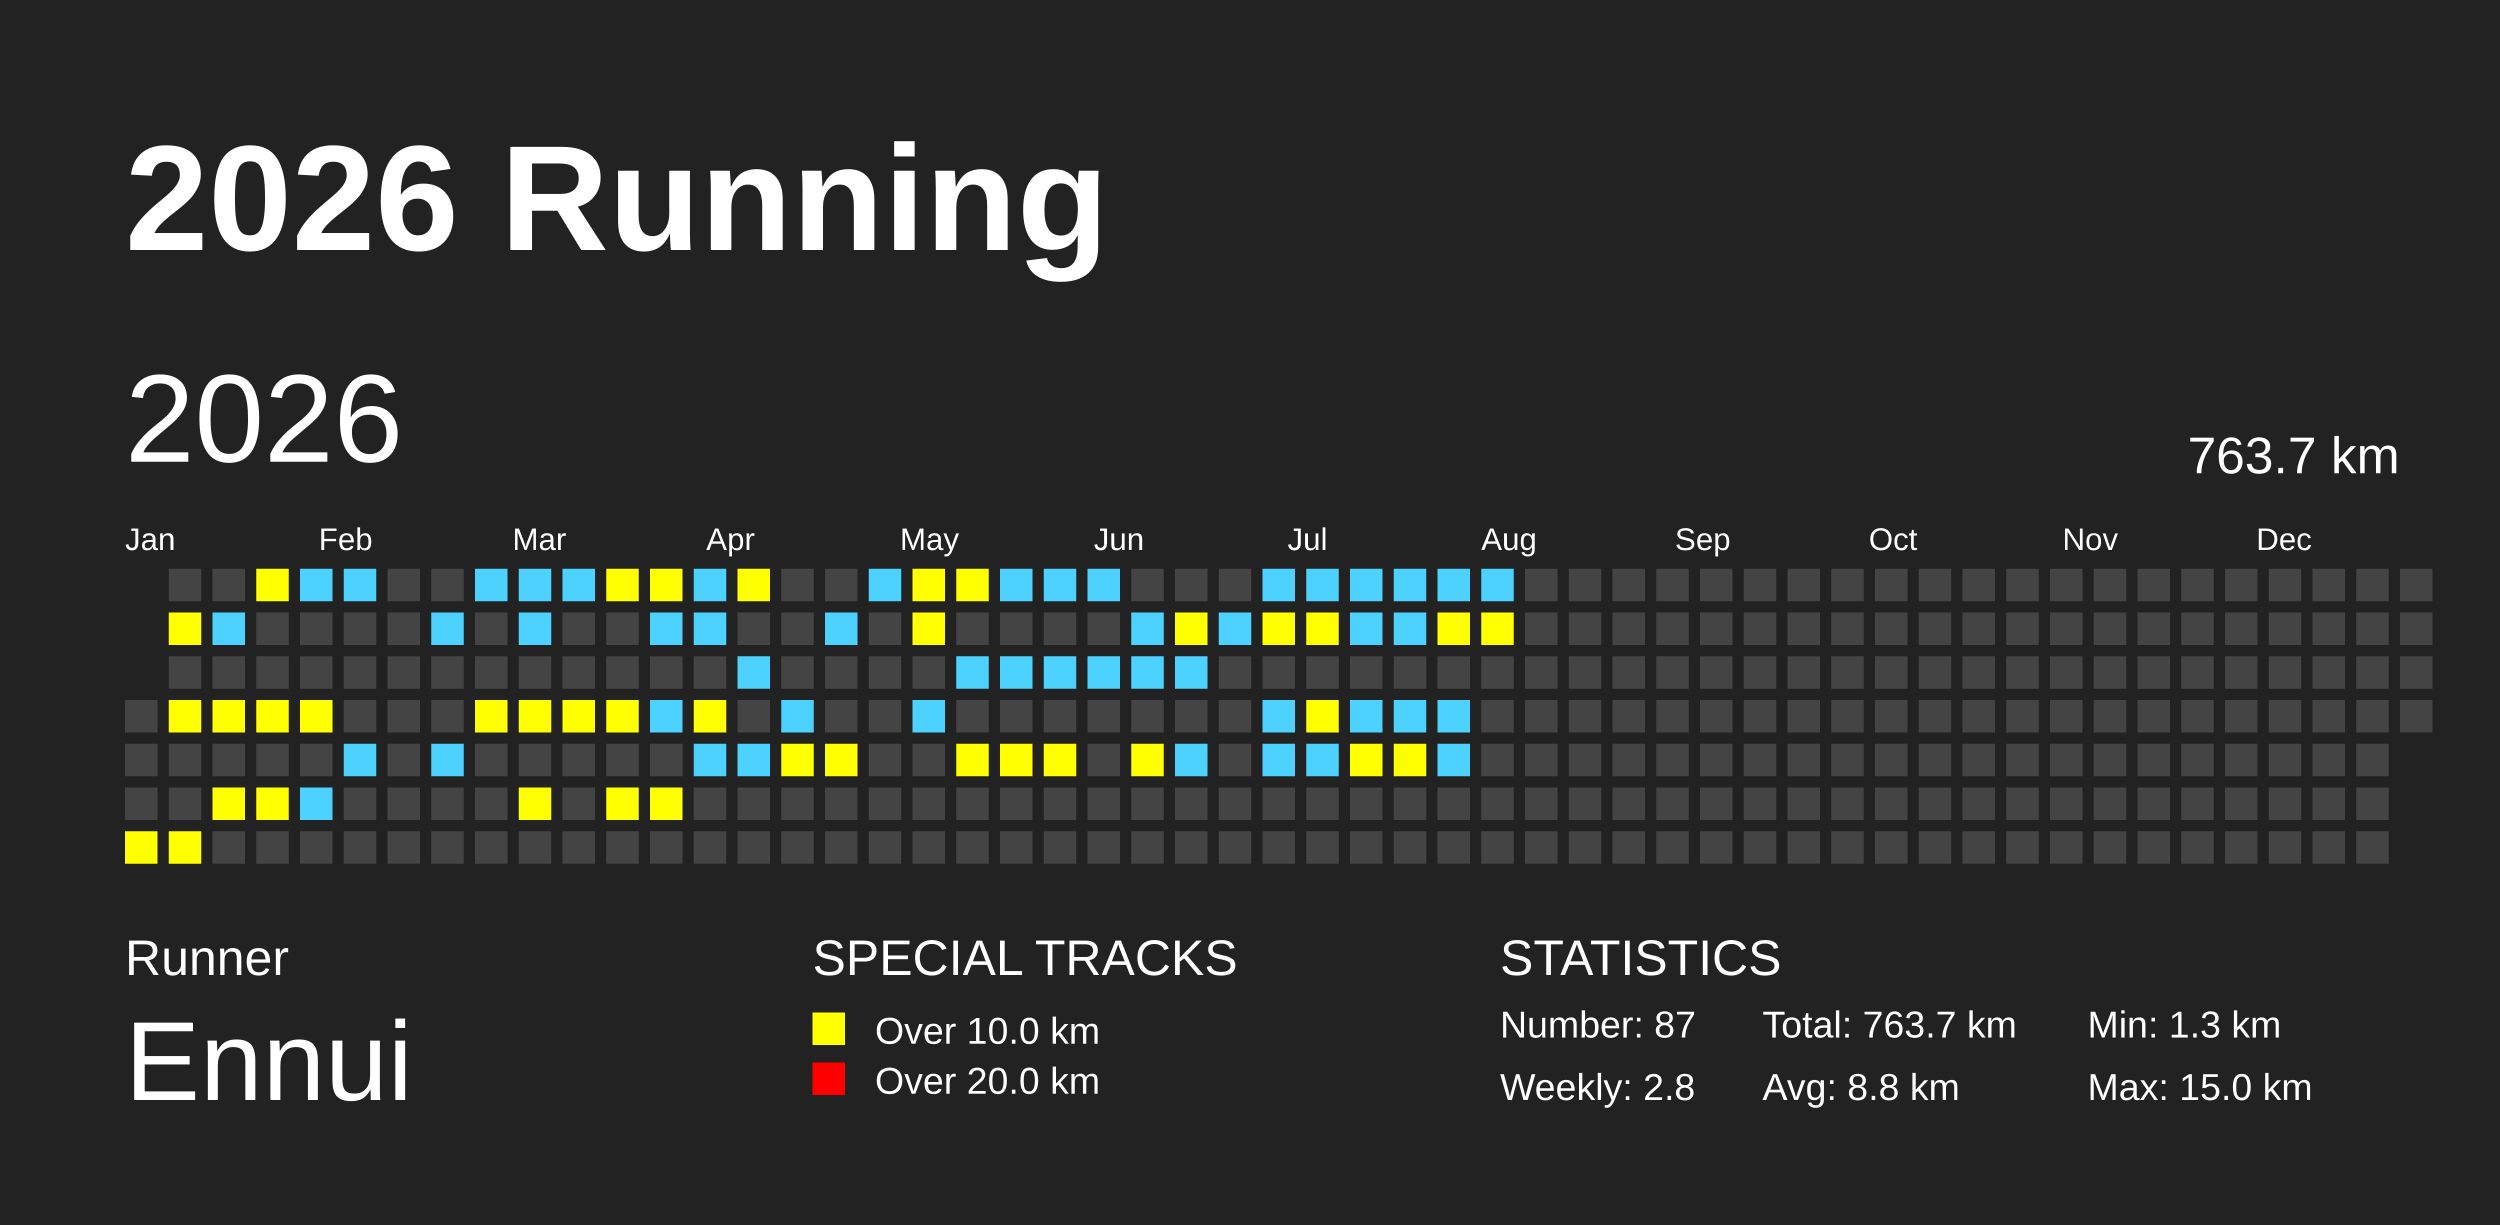
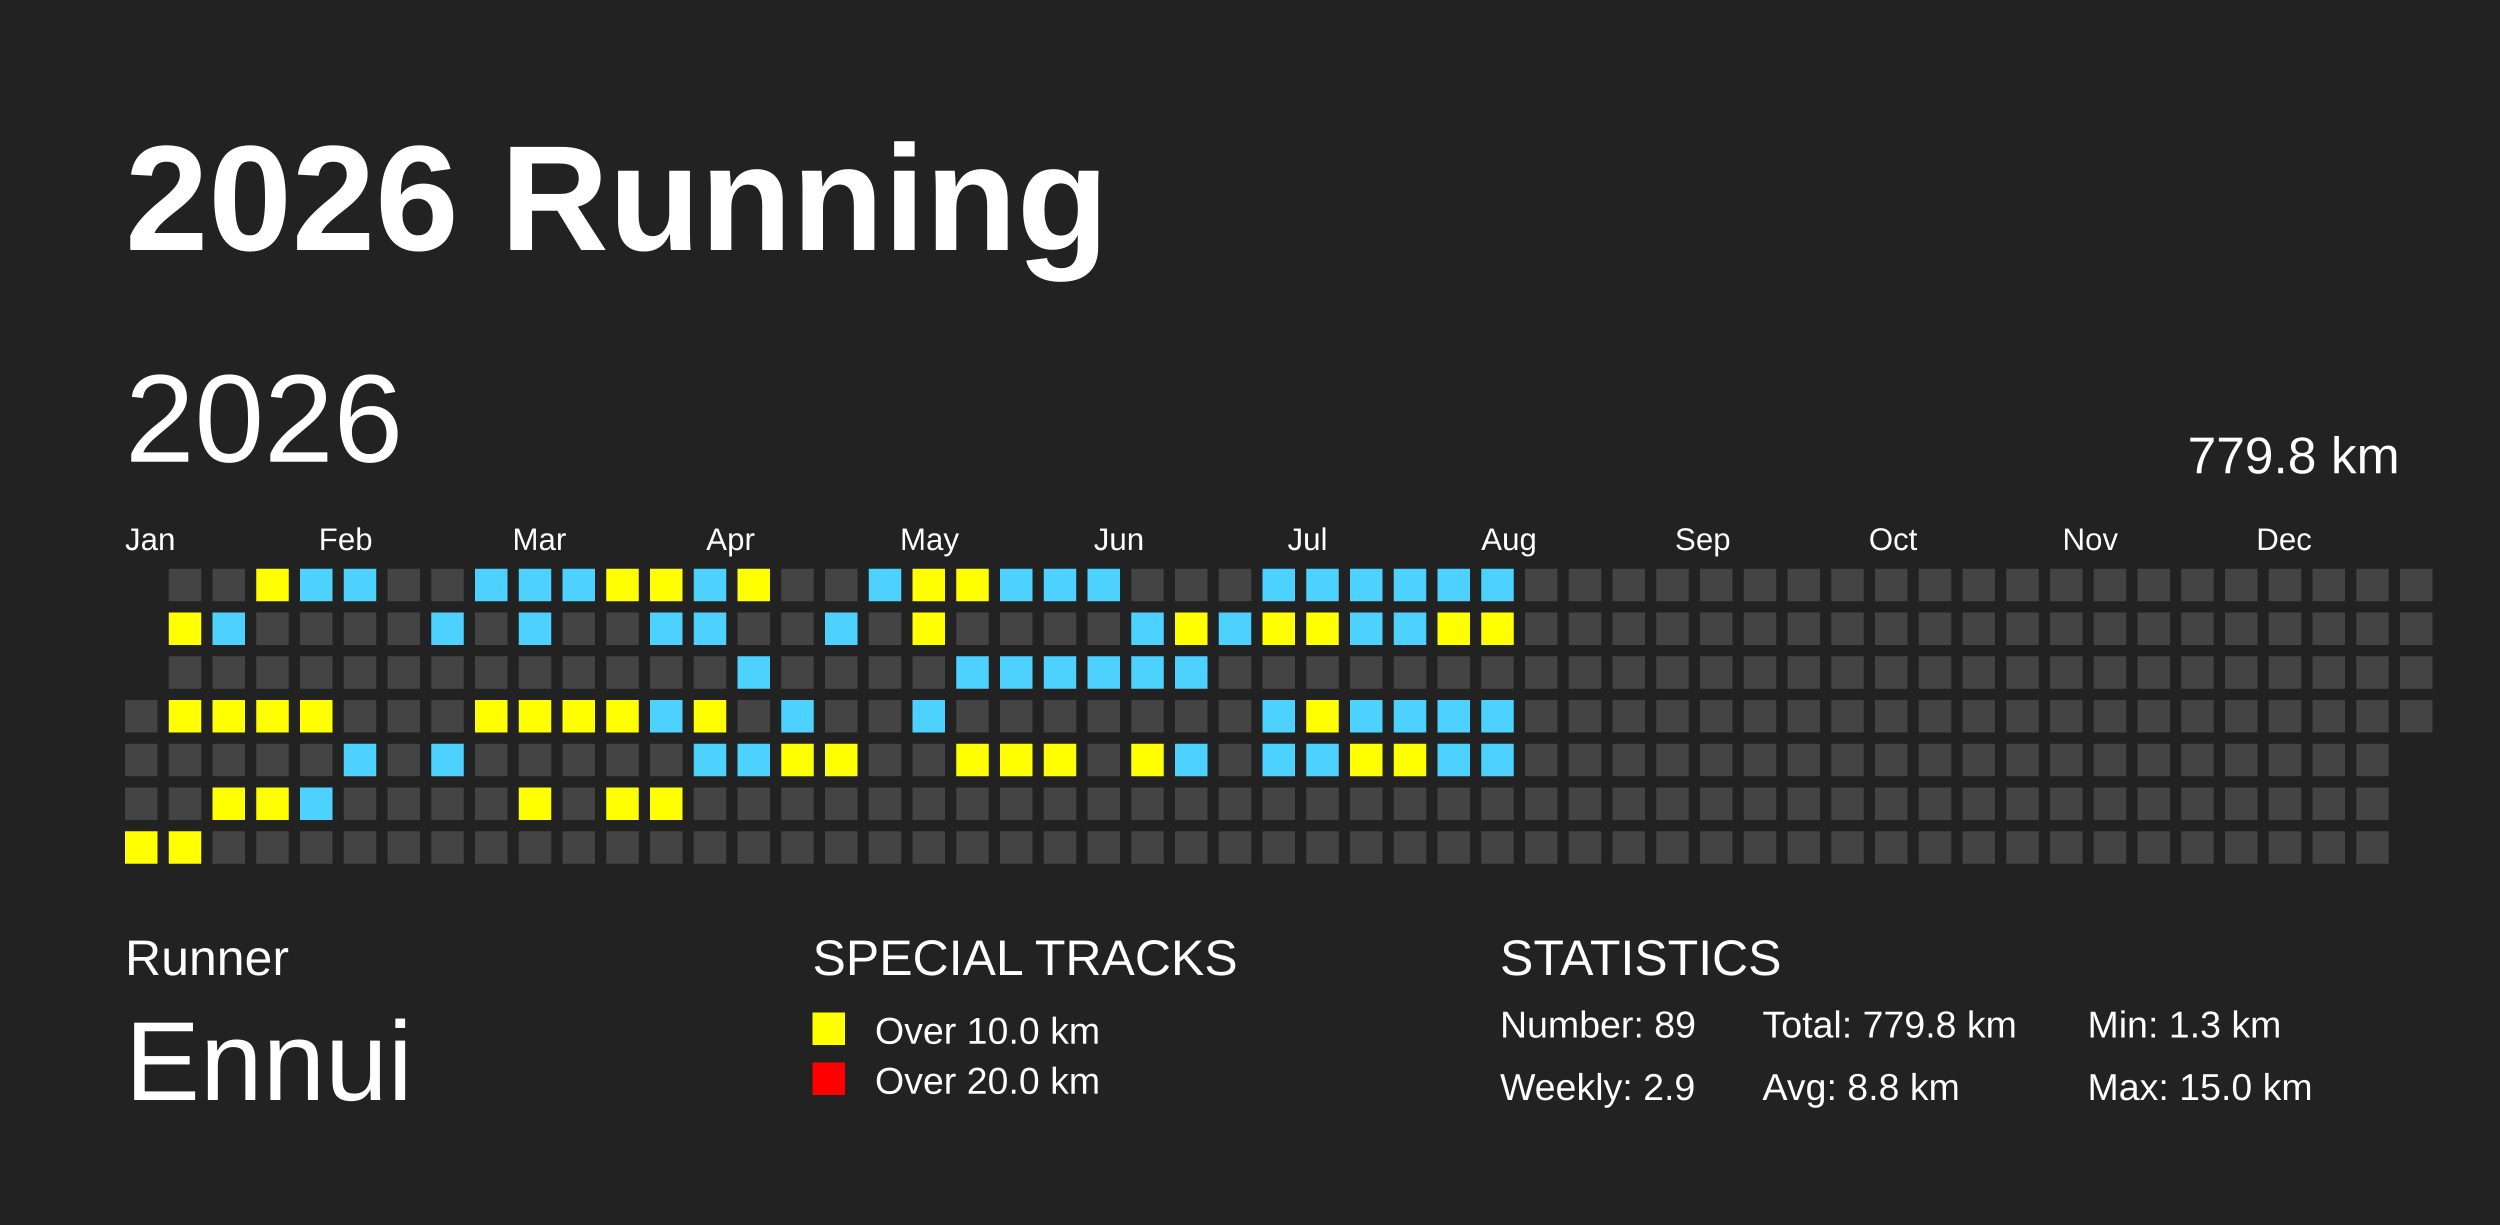
<svg xmlns="http://www.w3.org/2000/svg" baseProfile="full" height="98mm" version="1.1" viewBox="0,0,200,98" width="200mm">
  <defs />
  <rect fill="#222222" height="98" width="200" x="0" y="0" />
  <text fill="#FFFFFF" style="font-size:12px; font-family:Arial; font-weight:bold;" x="10" y="20">2026 Running</text>
  <text fill="#FFFFFF" style="font-size:4px; font-family:Arial" x="10" y="78">Runner</text>
  <text fill="#FFFFFF" style="font-size:9px; font-family:Arial" x="10" y="88">Ennui</text>
  <text fill="#FFFFFF" style="font-size:4px; font-family:Arial" x="65" y="78">SPECIAL TRACKS</text>
  <rect fill="yellow" height="2.6" width="2.6" x="65" y="81" />
  <text fill="#FFFFFF" style="font-size:3px; font-family:Arial" x="70" y="83.5">Over 10.0 km</text>
  <rect fill="red" height="2.6" width="2.6" x="65" y="85" />
  <text fill="#FFFFFF" style="font-size:3px; font-family:Arial" x="70" y="87.5">Over 20.0 km</text>
  <text fill="#FFFFFF" style="font-size:4px; font-family:Arial" x="120" y="78">STATISTICS</text>
-   <text fill="#FFFFFF" style="font-size:3px; font-family:Arial" x="120" y="83">Number: 87</text>
-   <text fill="#FFFFFF" style="font-size:3px; font-family:Arial" x="120" y="88">Weekly: 2.8</text>
-   <text fill="#FFFFFF" style="font-size:3px; font-family:Arial" x="141" y="83">Total: 763.7 km</text>
+   <text fill="#FFFFFF" style="font-size:3px; font-family:Arial" x="120" y="83">Number: 89</text>
+   <text fill="#FFFFFF" style="font-size:3px; font-family:Arial" x="120" y="88">Weekly: 2.9</text>
+   <text fill="#FFFFFF" style="font-size:3px; font-family:Arial" x="141" y="83">Total: 779.8 km</text>
  <text fill="#FFFFFF" style="font-size:3px; font-family:Arial" x="141" y="88">Avg: 8.8 km</text>
  <text fill="#FFFFFF" style="font-size:3px; font-family:Arial" x="167" y="83">Min: 1.3 km</text>
  <text fill="#FFFFFF" style="font-size:3px; font-family:Arial" x="167" y="88">Max: 15.0 km</text>
  <text dominant-baseline="hanging" fill="#FFFFFF" style="font-size:10.0px; font-family:Arial;" x="10" y="30">2026</text>
-   <text dominant-baseline="hanging" fill="#FFFFFF" style="font-size:4.125px; font-family:Arial;" x="175" y="35">763.7 km</text>
+   <text dominant-baseline="hanging" fill="#FFFFFF" style="font-size:4.125px; font-family:Arial;" x="175" y="35">779.8 km</text>
  <text fill="#FFFFFF" style="font-size:2.5px; font-family:Arial" x="10.0" y="44">Jan</text>
  <text fill="#FFFFFF" style="font-size:2.5px; font-family:Arial" x="25.5" y="44">Feb</text>
  <text fill="#FFFFFF" style="font-size:2.5px; font-family:Arial" x="41.0" y="44">Mar</text>
  <text fill="#FFFFFF" style="font-size:2.5px; font-family:Arial" x="56.5" y="44">Apr</text>
  <text fill="#FFFFFF" style="font-size:2.5px; font-family:Arial" x="72.0" y="44">May</text>
  <text fill="#FFFFFF" style="font-size:2.5px; font-family:Arial" x="87.5" y="44">Jun</text>
  <text fill="#FFFFFF" style="font-size:2.5px; font-family:Arial" x="103.0" y="44">Jul</text>
  <text fill="#FFFFFF" style="font-size:2.5px; font-family:Arial" x="118.5" y="44">Aug</text>
  <text fill="#FFFFFF" style="font-size:2.5px; font-family:Arial" x="134.0" y="44">Sep</text>
  <text fill="#FFFFFF" style="font-size:2.5px; font-family:Arial" x="149.5" y="44">Oct</text>
  <text fill="#FFFFFF" style="font-size:2.5px; font-family:Arial" x="165.0" y="44">Nov</text>
  <text fill="#FFFFFF" style="font-size:2.5px; font-family:Arial" x="180.5" y="44">Dec</text>
  <rect fill="#444444" height="2.6" width="2.6" x="10.0" y="56.0" />
  <rect fill="#444444" height="2.6" width="2.6" x="10.0" y="59.5" />
  <rect fill="#444444" height="2.6" width="2.6" x="10.0" y="63.0" />
  <rect fill="yellow" height="2.6" width="2.6" x="10.0" y="66.5" />
  <rect fill="#444444" height="2.6" width="2.6" x="13.5" y="45.5" />
  <rect fill="yellow" height="2.6" width="2.6" x="13.5" y="49.0" />
  <rect fill="#444444" height="2.6" width="2.6" x="13.5" y="52.5" />
  <rect fill="yellow" height="2.6" width="2.6" x="13.5" y="56.0" />
  <rect fill="#444444" height="2.6" width="2.6" x="13.5" y="59.5" />
  <rect fill="#444444" height="2.6" width="2.6" x="13.5" y="63.0" />
  <rect fill="yellow" height="2.6" width="2.6" x="13.5" y="66.5" />
  <rect fill="#444444" height="2.6" width="2.6" x="17.0" y="45.5" />
  <rect fill="#4DD2FF" height="2.6" width="2.6" x="17.0" y="49.0" />
  <rect fill="#444444" height="2.6" width="2.6" x="17.0" y="52.5" />
  <rect fill="yellow" height="2.6" width="2.6" x="17.0" y="56.0" />
  <rect fill="#444444" height="2.6" width="2.6" x="17.0" y="59.5" />
  <rect fill="yellow" height="2.6" width="2.6" x="17.0" y="63.0" />
  <rect fill="#444444" height="2.6" width="2.6" x="17.0" y="66.5" />
  <rect fill="yellow" height="2.6" width="2.6" x="20.5" y="45.5" />
  <rect fill="#444444" height="2.6" width="2.6" x="20.5" y="49.0" />
  <rect fill="#444444" height="2.6" width="2.6" x="20.5" y="52.5" />
  <rect fill="yellow" height="2.6" width="2.6" x="20.5" y="56.0" />
  <rect fill="#444444" height="2.6" width="2.6" x="20.5" y="59.5" />
  <rect fill="yellow" height="2.6" width="2.6" x="20.5" y="63.0" />
  <rect fill="#444444" height="2.6" width="2.6" x="20.5" y="66.5" />
  <rect fill="#4DD2FF" height="2.6" width="2.6" x="24.0" y="45.5" />
  <rect fill="#444444" height="2.6" width="2.6" x="24.0" y="49.0" />
  <rect fill="#444444" height="2.6" width="2.6" x="24.0" y="52.5" />
  <rect fill="yellow" height="2.6" width="2.6" x="24.0" y="56.0" />
  <rect fill="#444444" height="2.6" width="2.6" x="24.0" y="59.5" />
  <rect fill="#4DD2FF" height="2.6" width="2.6" x="24.0" y="63.0" />
  <rect fill="#444444" height="2.6" width="2.6" x="24.0" y="66.5" />
  <rect fill="#4DD2FF" height="2.6" width="2.6" x="27.5" y="45.5" />
  <rect fill="#444444" height="2.6" width="2.6" x="27.5" y="49.0" />
  <rect fill="#444444" height="2.6" width="2.6" x="27.5" y="52.5" />
  <rect fill="#444444" height="2.6" width="2.6" x="27.5" y="56.0" />
  <rect fill="#4DD2FF" height="2.6" width="2.6" x="27.5" y="59.5" />
  <rect fill="#444444" height="2.6" width="2.6" x="27.5" y="63.0" />
  <rect fill="#444444" height="2.6" width="2.6" x="27.5" y="66.5" />
  <rect fill="#444444" height="2.6" width="2.6" x="31.0" y="45.5" />
  <rect fill="#444444" height="2.6" width="2.6" x="31.0" y="49.0" />
  <rect fill="#444444" height="2.6" width="2.6" x="31.0" y="52.5" />
  <rect fill="#444444" height="2.6" width="2.6" x="31.0" y="56.0" />
  <rect fill="#444444" height="2.6" width="2.6" x="31.0" y="59.5" />
  <rect fill="#444444" height="2.6" width="2.6" x="31.0" y="63.0" />
  <rect fill="#444444" height="2.6" width="2.6" x="31.0" y="66.5" />
  <rect fill="#444444" height="2.6" width="2.6" x="34.5" y="45.5" />
  <rect fill="#4DD2FF" height="2.6" width="2.6" x="34.5" y="49.0" />
  <rect fill="#444444" height="2.6" width="2.6" x="34.5" y="52.5" />
  <rect fill="#444444" height="2.6" width="2.6" x="34.5" y="56.0" />
  <rect fill="#4DD2FF" height="2.6" width="2.6" x="34.5" y="59.5" />
  <rect fill="#444444" height="2.6" width="2.6" x="34.5" y="63.0" />
  <rect fill="#444444" height="2.6" width="2.6" x="34.5" y="66.5" />
  <rect fill="#4DD2FF" height="2.6" width="2.6" x="38.0" y="45.5" />
  <rect fill="#444444" height="2.6" width="2.6" x="38.0" y="49.0" />
  <rect fill="#444444" height="2.6" width="2.6" x="38.0" y="52.5" />
  <rect fill="yellow" height="2.6" width="2.6" x="38.0" y="56.0" />
  <rect fill="#444444" height="2.6" width="2.6" x="38.0" y="59.5" />
  <rect fill="#444444" height="2.6" width="2.6" x="38.0" y="63.0" />
  <rect fill="#444444" height="2.6" width="2.6" x="38.0" y="66.5" />
  <rect fill="#4DD2FF" height="2.6" width="2.6" x="41.5" y="45.5" />
  <rect fill="#4DD2FF" height="2.6" width="2.6" x="41.5" y="49.0" />
  <rect fill="#444444" height="2.6" width="2.6" x="41.5" y="52.5" />
  <rect fill="yellow" height="2.6" width="2.6" x="41.5" y="56.0" />
  <rect fill="#444444" height="2.6" width="2.6" x="41.5" y="59.5" />
  <rect fill="yellow" height="2.6" width="2.6" x="41.5" y="63.0" />
  <rect fill="#444444" height="2.6" width="2.6" x="41.5" y="66.5" />
  <rect fill="#4DD2FF" height="2.6" width="2.6" x="45.0" y="45.5" />
  <rect fill="#444444" height="2.6" width="2.6" x="45.0" y="49.0" />
  <rect fill="#444444" height="2.6" width="2.6" x="45.0" y="52.5" />
  <rect fill="yellow" height="2.6" width="2.6" x="45.0" y="56.0" />
  <rect fill="#444444" height="2.6" width="2.6" x="45.0" y="59.5" />
  <rect fill="#444444" height="2.6" width="2.6" x="45.0" y="63.0" />
  <rect fill="#444444" height="2.6" width="2.6" x="45.0" y="66.5" />
  <rect fill="yellow" height="2.6" width="2.6" x="48.5" y="45.5" />
  <rect fill="#444444" height="2.6" width="2.6" x="48.5" y="49.0" />
  <rect fill="#444444" height="2.6" width="2.6" x="48.5" y="52.5" />
  <rect fill="yellow" height="2.6" width="2.6" x="48.5" y="56.0" />
  <rect fill="#444444" height="2.6" width="2.6" x="48.5" y="59.5" />
  <rect fill="yellow" height="2.6" width="2.6" x="48.5" y="63.0" />
  <rect fill="#444444" height="2.6" width="2.6" x="48.5" y="66.5" />
  <rect fill="yellow" height="2.6" width="2.6" x="52.0" y="45.5" />
  <rect fill="#4DD2FF" height="2.6" width="2.6" x="52.0" y="49.0" />
  <rect fill="#444444" height="2.6" width="2.6" x="52.0" y="52.5" />
  <rect fill="#4DD2FF" height="2.6" width="2.6" x="52.0" y="56.0" />
  <rect fill="#444444" height="2.6" width="2.6" x="52.0" y="59.5" />
  <rect fill="yellow" height="2.6" width="2.6" x="52.0" y="63.0" />
  <rect fill="#444444" height="2.6" width="2.6" x="52.0" y="66.5" />
  <rect fill="#4DD2FF" height="2.6" width="2.6" x="55.5" y="45.5" />
  <rect fill="#4DD2FF" height="2.6" width="2.6" x="55.5" y="49.0" />
  <rect fill="#444444" height="2.6" width="2.6" x="55.5" y="52.5" />
  <rect fill="yellow" height="2.6" width="2.6" x="55.5" y="56.0" />
  <rect fill="#4DD2FF" height="2.6" width="2.6" x="55.5" y="59.5" />
  <rect fill="#444444" height="2.6" width="2.6" x="55.5" y="63.0" />
  <rect fill="#444444" height="2.6" width="2.6" x="55.5" y="66.5" />
  <rect fill="yellow" height="2.6" width="2.6" x="59.0" y="45.5" />
  <rect fill="#444444" height="2.6" width="2.6" x="59.0" y="49.0" />
  <rect fill="#4DD2FF" height="2.6" width="2.6" x="59.0" y="52.5" />
  <rect fill="#444444" height="2.6" width="2.6" x="59.0" y="56.0" />
  <rect fill="#4DD2FF" height="2.6" width="2.6" x="59.0" y="59.5" />
  <rect fill="#444444" height="2.6" width="2.6" x="59.0" y="63.0" />
  <rect fill="#444444" height="2.6" width="2.6" x="59.0" y="66.5" />
  <rect fill="#444444" height="2.6" width="2.6" x="62.5" y="45.5" />
  <rect fill="#444444" height="2.6" width="2.6" x="62.5" y="49.0" />
  <rect fill="#444444" height="2.6" width="2.6" x="62.5" y="52.5" />
  <rect fill="#4DD2FF" height="2.6" width="2.6" x="62.5" y="56.0" />
  <rect fill="yellow" height="2.6" width="2.6" x="62.5" y="59.5" />
  <rect fill="#444444" height="2.6" width="2.6" x="62.5" y="63.0" />
  <rect fill="#444444" height="2.6" width="2.6" x="62.5" y="66.5" />
  <rect fill="#444444" height="2.6" width="2.6" x="66.0" y="45.5" />
  <rect fill="#4DD2FF" height="2.6" width="2.6" x="66.0" y="49.0" />
  <rect fill="#444444" height="2.6" width="2.6" x="66.0" y="52.5" />
  <rect fill="#444444" height="2.6" width="2.6" x="66.0" y="56.0" />
  <rect fill="yellow" height="2.6" width="2.6" x="66.0" y="59.5" />
  <rect fill="#444444" height="2.6" width="2.6" x="66.0" y="63.0" />
  <rect fill="#444444" height="2.6" width="2.6" x="66.0" y="66.5" />
  <rect fill="#4DD2FF" height="2.6" width="2.6" x="69.5" y="45.5" />
  <rect fill="#444444" height="2.6" width="2.6" x="69.5" y="49.0" />
  <rect fill="#444444" height="2.6" width="2.6" x="69.5" y="52.5" />
  <rect fill="#444444" height="2.6" width="2.6" x="69.5" y="56.0" />
  <rect fill="#444444" height="2.6" width="2.6" x="69.5" y="59.5" />
  <rect fill="#444444" height="2.6" width="2.6" x="69.5" y="63.0" />
  <rect fill="#444444" height="2.6" width="2.6" x="69.5" y="66.5" />
  <rect fill="yellow" height="2.6" width="2.6" x="73.0" y="45.5" />
  <rect fill="yellow" height="2.6" width="2.6" x="73.0" y="49.0" />
  <rect fill="#444444" height="2.6" width="2.6" x="73.0" y="52.5" />
  <rect fill="#4DD2FF" height="2.6" width="2.6" x="73.0" y="56.0" />
  <rect fill="#444444" height="2.6" width="2.6" x="73.0" y="59.5" />
  <rect fill="#444444" height="2.6" width="2.6" x="73.0" y="63.0" />
  <rect fill="#444444" height="2.6" width="2.6" x="73.0" y="66.5" />
  <rect fill="yellow" height="2.6" width="2.6" x="76.5" y="45.5" />
  <rect fill="#444444" height="2.6" width="2.6" x="76.5" y="49.0" />
  <rect fill="#4DD2FF" height="2.6" width="2.6" x="76.5" y="52.5" />
  <rect fill="#444444" height="2.6" width="2.6" x="76.5" y="56.0" />
  <rect fill="yellow" height="2.6" width="2.6" x="76.5" y="59.5" />
  <rect fill="#444444" height="2.6" width="2.6" x="76.5" y="63.0" />
  <rect fill="#444444" height="2.6" width="2.6" x="76.5" y="66.5" />
  <rect fill="#4DD2FF" height="2.6" width="2.6" x="80.0" y="45.5" />
  <rect fill="#444444" height="2.6" width="2.6" x="80.0" y="49.0" />
  <rect fill="#4DD2FF" height="2.6" width="2.6" x="80.0" y="52.5" />
  <rect fill="#444444" height="2.6" width="2.6" x="80.0" y="56.0" />
  <rect fill="yellow" height="2.6" width="2.6" x="80.0" y="59.5" />
  <rect fill="#444444" height="2.6" width="2.6" x="80.0" y="63.0" />
  <rect fill="#444444" height="2.6" width="2.6" x="80.0" y="66.5" />
  <rect fill="#4DD2FF" height="2.6" width="2.6" x="83.5" y="45.5" />
  <rect fill="#444444" height="2.6" width="2.6" x="83.5" y="49.0" />
  <rect fill="#4DD2FF" height="2.6" width="2.6" x="83.5" y="52.5" />
  <rect fill="#444444" height="2.6" width="2.6" x="83.5" y="56.0" />
  <rect fill="yellow" height="2.6" width="2.6" x="83.5" y="59.5" />
  <rect fill="#444444" height="2.6" width="2.6" x="83.5" y="63.0" />
  <rect fill="#444444" height="2.6" width="2.6" x="83.5" y="66.5" />
  <rect fill="#4DD2FF" height="2.6" width="2.6" x="87.0" y="45.5" />
  <rect fill="#444444" height="2.6" width="2.6" x="87.0" y="49.0" />
  <rect fill="#4DD2FF" height="2.6" width="2.6" x="87.0" y="52.5" />
  <rect fill="#444444" height="2.6" width="2.6" x="87.0" y="56.0" />
  <rect fill="#444444" height="2.6" width="2.6" x="87.0" y="59.5" />
  <rect fill="#444444" height="2.6" width="2.6" x="87.0" y="63.0" />
  <rect fill="#444444" height="2.6" width="2.6" x="87.0" y="66.5" />
  <rect fill="#444444" height="2.6" width="2.6" x="90.5" y="45.5" />
  <rect fill="#4DD2FF" height="2.6" width="2.6" x="90.5" y="49.0" />
  <rect fill="#4DD2FF" height="2.6" width="2.6" x="90.5" y="52.5" />
  <rect fill="#444444" height="2.6" width="2.6" x="90.5" y="56.0" />
  <rect fill="yellow" height="2.6" width="2.6" x="90.5" y="59.5" />
  <rect fill="#444444" height="2.6" width="2.6" x="90.5" y="63.0" />
  <rect fill="#444444" height="2.6" width="2.6" x="90.5" y="66.5" />
  <rect fill="#444444" height="2.6" width="2.6" x="94.0" y="45.5" />
  <rect fill="yellow" height="2.6" width="2.6" x="94.0" y="49.0" />
  <rect fill="#4DD2FF" height="2.6" width="2.6" x="94.0" y="52.5" />
  <rect fill="#444444" height="2.6" width="2.6" x="94.0" y="56.0" />
  <rect fill="#4DD2FF" height="2.6" width="2.6" x="94.0" y="59.5" />
  <rect fill="#444444" height="2.6" width="2.6" x="94.0" y="63.0" />
  <rect fill="#444444" height="2.6" width="2.6" x="94.0" y="66.5" />
  <rect fill="#444444" height="2.6" width="2.6" x="97.5" y="45.5" />
  <rect fill="#4DD2FF" height="2.6" width="2.6" x="97.5" y="49.0" />
  <rect fill="#444444" height="2.6" width="2.6" x="97.5" y="52.5" />
  <rect fill="#444444" height="2.6" width="2.6" x="97.5" y="56.0" />
  <rect fill="#444444" height="2.6" width="2.6" x="97.5" y="59.5" />
  <rect fill="#444444" height="2.6" width="2.6" x="97.5" y="63.0" />
  <rect fill="#444444" height="2.6" width="2.6" x="97.5" y="66.5" />
  <rect fill="#4DD2FF" height="2.6" width="2.6" x="101.0" y="45.5" />
  <rect fill="yellow" height="2.6" width="2.6" x="101.0" y="49.0" />
  <rect fill="#444444" height="2.6" width="2.6" x="101.0" y="52.5" />
  <rect fill="#4DD2FF" height="2.6" width="2.6" x="101.0" y="56.0" />
  <rect fill="#4DD2FF" height="2.6" width="2.6" x="101.0" y="59.5" />
  <rect fill="#444444" height="2.6" width="2.6" x="101.0" y="63.0" />
  <rect fill="#444444" height="2.6" width="2.6" x="101.0" y="66.5" />
  <rect fill="#4DD2FF" height="2.6" width="2.6" x="104.5" y="45.5" />
  <rect fill="yellow" height="2.6" width="2.6" x="104.5" y="49.0" />
  <rect fill="#444444" height="2.6" width="2.6" x="104.5" y="52.5" />
  <rect fill="yellow" height="2.6" width="2.6" x="104.5" y="56.0" />
  <rect fill="#4DD2FF" height="2.6" width="2.6" x="104.5" y="59.5" />
  <rect fill="#444444" height="2.6" width="2.6" x="104.5" y="63.0" />
  <rect fill="#444444" height="2.6" width="2.6" x="104.5" y="66.5" />
  <rect fill="#4DD2FF" height="2.6" width="2.6" x="108.0" y="45.5" />
  <rect fill="#4DD2FF" height="2.6" width="2.6" x="108.0" y="49.0" />
  <rect fill="#444444" height="2.6" width="2.6" x="108.0" y="52.5" />
  <rect fill="#4DD2FF" height="2.6" width="2.6" x="108.0" y="56.0" />
  <rect fill="yellow" height="2.6" width="2.6" x="108.0" y="59.5" />
  <rect fill="#444444" height="2.6" width="2.6" x="108.0" y="63.0" />
  <rect fill="#444444" height="2.6" width="2.6" x="108.0" y="66.5" />
  <rect fill="#4DD2FF" height="2.6" width="2.6" x="111.5" y="45.5" />
  <rect fill="#4DD2FF" height="2.6" width="2.6" x="111.5" y="49.0" />
  <rect fill="#444444" height="2.6" width="2.6" x="111.5" y="52.5" />
  <rect fill="#4DD2FF" height="2.6" width="2.6" x="111.5" y="56.0" />
  <rect fill="yellow" height="2.6" width="2.6" x="111.5" y="59.5" />
  <rect fill="#444444" height="2.6" width="2.6" x="111.5" y="63.0" />
  <rect fill="#444444" height="2.6" width="2.6" x="111.5" y="66.5" />
  <rect fill="#4DD2FF" height="2.6" width="2.6" x="115.0" y="45.5" />
  <rect fill="yellow" height="2.6" width="2.6" x="115.0" y="49.0" />
  <rect fill="#444444" height="2.6" width="2.6" x="115.0" y="52.5" />
  <rect fill="#4DD2FF" height="2.6" width="2.6" x="115.0" y="56.0" />
  <rect fill="#4DD2FF" height="2.6" width="2.6" x="115.0" y="59.5" />
  <rect fill="#444444" height="2.6" width="2.6" x="115.0" y="63.0" />
  <rect fill="#444444" height="2.6" width="2.6" x="115.0" y="66.5" />
  <rect fill="#4DD2FF" height="2.6" width="2.6" x="118.5" y="45.5" />
  <rect fill="yellow" height="2.6" width="2.6" x="118.5" y="49.0" />
  <rect fill="#444444" height="2.6" width="2.6" x="118.5" y="52.5" />
-   <rect fill="#444444" height="2.6" width="2.6" x="118.5" y="56.0" />
-   <rect fill="#444444" height="2.6" width="2.6" x="118.5" y="59.5" />
+   <rect fill="#4DD2FF" height="2.6" width="2.6" x="118.5" y="56.0" />
+   <rect fill="#4DD2FF" height="2.6" width="2.6" x="118.5" y="59.5" />
  <rect fill="#444444" height="2.6" width="2.6" x="118.5" y="63.0" />
  <rect fill="#444444" height="2.6" width="2.6" x="118.5" y="66.5" />
  <rect fill="#444444" height="2.6" width="2.6" x="122.0" y="45.5" />
  <rect fill="#444444" height="2.6" width="2.6" x="122.0" y="49.0" />
  <rect fill="#444444" height="2.6" width="2.6" x="122.0" y="52.5" />
  <rect fill="#444444" height="2.6" width="2.6" x="122.0" y="56.0" />
  <rect fill="#444444" height="2.6" width="2.6" x="122.0" y="59.5" />
  <rect fill="#444444" height="2.6" width="2.6" x="122.0" y="63.0" />
  <rect fill="#444444" height="2.6" width="2.6" x="122.0" y="66.5" />
  <rect fill="#444444" height="2.6" width="2.6" x="125.5" y="45.5" />
  <rect fill="#444444" height="2.6" width="2.6" x="125.5" y="49.0" />
  <rect fill="#444444" height="2.6" width="2.6" x="125.5" y="52.5" />
  <rect fill="#444444" height="2.6" width="2.6" x="125.5" y="56.0" />
  <rect fill="#444444" height="2.6" width="2.6" x="125.5" y="59.5" />
  <rect fill="#444444" height="2.6" width="2.6" x="125.5" y="63.0" />
  <rect fill="#444444" height="2.6" width="2.6" x="125.5" y="66.5" />
  <rect fill="#444444" height="2.6" width="2.6" x="129.0" y="45.5" />
  <rect fill="#444444" height="2.6" width="2.6" x="129.0" y="49.0" />
  <rect fill="#444444" height="2.6" width="2.6" x="129.0" y="52.5" />
  <rect fill="#444444" height="2.6" width="2.6" x="129.0" y="56.0" />
  <rect fill="#444444" height="2.6" width="2.6" x="129.0" y="59.5" />
  <rect fill="#444444" height="2.6" width="2.6" x="129.0" y="63.0" />
  <rect fill="#444444" height="2.6" width="2.6" x="129.0" y="66.5" />
  <rect fill="#444444" height="2.6" width="2.6" x="132.5" y="45.5" />
  <rect fill="#444444" height="2.6" width="2.6" x="132.5" y="49.0" />
  <rect fill="#444444" height="2.6" width="2.6" x="132.5" y="52.5" />
  <rect fill="#444444" height="2.6" width="2.6" x="132.5" y="56.0" />
  <rect fill="#444444" height="2.6" width="2.6" x="132.5" y="59.5" />
  <rect fill="#444444" height="2.6" width="2.6" x="132.5" y="63.0" />
  <rect fill="#444444" height="2.6" width="2.6" x="132.5" y="66.5" />
  <rect fill="#444444" height="2.6" width="2.6" x="136.0" y="45.5" />
  <rect fill="#444444" height="2.6" width="2.6" x="136.0" y="49.0" />
  <rect fill="#444444" height="2.6" width="2.6" x="136.0" y="52.5" />
  <rect fill="#444444" height="2.6" width="2.6" x="136.0" y="56.0" />
  <rect fill="#444444" height="2.6" width="2.6" x="136.0" y="59.5" />
  <rect fill="#444444" height="2.6" width="2.6" x="136.0" y="63.0" />
  <rect fill="#444444" height="2.6" width="2.6" x="136.0" y="66.5" />
  <rect fill="#444444" height="2.6" width="2.6" x="139.5" y="45.5" />
  <rect fill="#444444" height="2.6" width="2.6" x="139.5" y="49.0" />
  <rect fill="#444444" height="2.6" width="2.6" x="139.5" y="52.5" />
  <rect fill="#444444" height="2.6" width="2.6" x="139.5" y="56.0" />
  <rect fill="#444444" height="2.6" width="2.6" x="139.5" y="59.5" />
  <rect fill="#444444" height="2.6" width="2.6" x="139.5" y="63.0" />
  <rect fill="#444444" height="2.6" width="2.6" x="139.5" y="66.5" />
  <rect fill="#444444" height="2.6" width="2.6" x="143.0" y="45.5" />
  <rect fill="#444444" height="2.6" width="2.6" x="143.0" y="49.0" />
  <rect fill="#444444" height="2.6" width="2.6" x="143.0" y="52.5" />
  <rect fill="#444444" height="2.6" width="2.6" x="143.0" y="56.0" />
  <rect fill="#444444" height="2.6" width="2.6" x="143.0" y="59.5" />
  <rect fill="#444444" height="2.6" width="2.6" x="143.0" y="63.0" />
  <rect fill="#444444" height="2.6" width="2.6" x="143.0" y="66.5" />
  <rect fill="#444444" height="2.6" width="2.6" x="146.5" y="45.5" />
  <rect fill="#444444" height="2.6" width="2.6" x="146.5" y="49.0" />
  <rect fill="#444444" height="2.6" width="2.6" x="146.5" y="52.5" />
  <rect fill="#444444" height="2.6" width="2.6" x="146.5" y="56.0" />
  <rect fill="#444444" height="2.6" width="2.6" x="146.5" y="59.5" />
  <rect fill="#444444" height="2.6" width="2.6" x="146.5" y="63.0" />
  <rect fill="#444444" height="2.6" width="2.6" x="146.5" y="66.5" />
  <rect fill="#444444" height="2.6" width="2.6" x="150.0" y="45.5" />
  <rect fill="#444444" height="2.6" width="2.6" x="150.0" y="49.0" />
  <rect fill="#444444" height="2.6" width="2.6" x="150.0" y="52.5" />
  <rect fill="#444444" height="2.6" width="2.6" x="150.0" y="56.0" />
  <rect fill="#444444" height="2.6" width="2.6" x="150.0" y="59.5" />
  <rect fill="#444444" height="2.6" width="2.6" x="150.0" y="63.0" />
  <rect fill="#444444" height="2.6" width="2.6" x="150.0" y="66.5" />
  <rect fill="#444444" height="2.6" width="2.6" x="153.5" y="45.5" />
  <rect fill="#444444" height="2.6" width="2.6" x="153.5" y="49.0" />
  <rect fill="#444444" height="2.6" width="2.6" x="153.5" y="52.5" />
  <rect fill="#444444" height="2.6" width="2.6" x="153.5" y="56.0" />
  <rect fill="#444444" height="2.6" width="2.6" x="153.5" y="59.5" />
  <rect fill="#444444" height="2.6" width="2.6" x="153.5" y="63.0" />
  <rect fill="#444444" height="2.6" width="2.6" x="153.5" y="66.5" />
  <rect fill="#444444" height="2.6" width="2.6" x="157.0" y="45.5" />
  <rect fill="#444444" height="2.6" width="2.6" x="157.0" y="49.0" />
  <rect fill="#444444" height="2.6" width="2.6" x="157.0" y="52.5" />
  <rect fill="#444444" height="2.6" width="2.6" x="157.0" y="56.0" />
  <rect fill="#444444" height="2.6" width="2.6" x="157.0" y="59.5" />
  <rect fill="#444444" height="2.6" width="2.6" x="157.0" y="63.0" />
  <rect fill="#444444" height="2.6" width="2.6" x="157.0" y="66.5" />
  <rect fill="#444444" height="2.6" width="2.6" x="160.5" y="45.5" />
  <rect fill="#444444" height="2.6" width="2.6" x="160.5" y="49.0" />
  <rect fill="#444444" height="2.6" width="2.6" x="160.5" y="52.5" />
  <rect fill="#444444" height="2.6" width="2.6" x="160.5" y="56.0" />
  <rect fill="#444444" height="2.6" width="2.6" x="160.5" y="59.5" />
  <rect fill="#444444" height="2.6" width="2.6" x="160.5" y="63.0" />
  <rect fill="#444444" height="2.6" width="2.6" x="160.5" y="66.5" />
  <rect fill="#444444" height="2.6" width="2.6" x="164.0" y="45.5" />
  <rect fill="#444444" height="2.6" width="2.6" x="164.0" y="49.0" />
  <rect fill="#444444" height="2.6" width="2.6" x="164.0" y="52.5" />
  <rect fill="#444444" height="2.6" width="2.6" x="164.0" y="56.0" />
  <rect fill="#444444" height="2.6" width="2.6" x="164.0" y="59.5" />
  <rect fill="#444444" height="2.6" width="2.6" x="164.0" y="63.0" />
  <rect fill="#444444" height="2.6" width="2.6" x="164.0" y="66.5" />
  <rect fill="#444444" height="2.6" width="2.6" x="167.5" y="45.5" />
  <rect fill="#444444" height="2.6" width="2.6" x="167.5" y="49.0" />
  <rect fill="#444444" height="2.6" width="2.6" x="167.5" y="52.5" />
  <rect fill="#444444" height="2.6" width="2.6" x="167.5" y="56.0" />
  <rect fill="#444444" height="2.6" width="2.6" x="167.5" y="59.5" />
  <rect fill="#444444" height="2.6" width="2.6" x="167.5" y="63.0" />
  <rect fill="#444444" height="2.6" width="2.6" x="167.5" y="66.5" />
  <rect fill="#444444" height="2.6" width="2.6" x="171.0" y="45.5" />
  <rect fill="#444444" height="2.6" width="2.6" x="171.0" y="49.0" />
  <rect fill="#444444" height="2.6" width="2.6" x="171.0" y="52.5" />
  <rect fill="#444444" height="2.6" width="2.6" x="171.0" y="56.0" />
  <rect fill="#444444" height="2.6" width="2.6" x="171.0" y="59.5" />
  <rect fill="#444444" height="2.6" width="2.6" x="171.0" y="63.0" />
  <rect fill="#444444" height="2.6" width="2.6" x="171.0" y="66.5" />
  <rect fill="#444444" height="2.6" width="2.6" x="174.5" y="45.5" />
  <rect fill="#444444" height="2.6" width="2.6" x="174.5" y="49.0" />
  <rect fill="#444444" height="2.6" width="2.6" x="174.5" y="52.5" />
  <rect fill="#444444" height="2.6" width="2.6" x="174.5" y="56.0" />
  <rect fill="#444444" height="2.6" width="2.6" x="174.5" y="59.5" />
  <rect fill="#444444" height="2.6" width="2.6" x="174.5" y="63.0" />
  <rect fill="#444444" height="2.6" width="2.6" x="174.5" y="66.5" />
  <rect fill="#444444" height="2.6" width="2.6" x="178.0" y="45.5" />
  <rect fill="#444444" height="2.6" width="2.6" x="178.0" y="49.0" />
  <rect fill="#444444" height="2.6" width="2.6" x="178.0" y="52.5" />
  <rect fill="#444444" height="2.6" width="2.6" x="178.0" y="56.0" />
  <rect fill="#444444" height="2.6" width="2.6" x="178.0" y="59.5" />
  <rect fill="#444444" height="2.6" width="2.6" x="178.0" y="63.0" />
  <rect fill="#444444" height="2.6" width="2.6" x="178.0" y="66.5" />
  <rect fill="#444444" height="2.6" width="2.6" x="181.5" y="45.5" />
  <rect fill="#444444" height="2.6" width="2.6" x="181.5" y="49.0" />
  <rect fill="#444444" height="2.6" width="2.6" x="181.5" y="52.5" />
  <rect fill="#444444" height="2.6" width="2.6" x="181.5" y="56.0" />
  <rect fill="#444444" height="2.6" width="2.6" x="181.5" y="59.5" />
  <rect fill="#444444" height="2.6" width="2.6" x="181.5" y="63.0" />
  <rect fill="#444444" height="2.6" width="2.6" x="181.5" y="66.5" />
  <rect fill="#444444" height="2.6" width="2.6" x="185.0" y="45.5" />
  <rect fill="#444444" height="2.6" width="2.6" x="185.0" y="49.0" />
  <rect fill="#444444" height="2.6" width="2.6" x="185.0" y="52.5" />
  <rect fill="#444444" height="2.6" width="2.6" x="185.0" y="56.0" />
  <rect fill="#444444" height="2.6" width="2.6" x="185.0" y="59.5" />
  <rect fill="#444444" height="2.6" width="2.6" x="185.0" y="63.0" />
  <rect fill="#444444" height="2.6" width="2.6" x="185.0" y="66.5" />
  <rect fill="#444444" height="2.6" width="2.6" x="188.5" y="45.5" />
  <rect fill="#444444" height="2.6" width="2.6" x="188.5" y="49.0" />
  <rect fill="#444444" height="2.6" width="2.6" x="188.5" y="52.5" />
  <rect fill="#444444" height="2.6" width="2.6" x="188.5" y="56.0" />
  <rect fill="#444444" height="2.6" width="2.6" x="188.5" y="59.5" />
  <rect fill="#444444" height="2.6" width="2.6" x="188.5" y="63.0" />
  <rect fill="#444444" height="2.6" width="2.6" x="188.5" y="66.5" />
  <rect fill="#444444" height="2.6" width="2.6" x="192.0" y="45.5" />
  <rect fill="#444444" height="2.6" width="2.6" x="192.0" y="49.0" />
  <rect fill="#444444" height="2.6" width="2.6" x="192.0" y="52.5" />
  <rect fill="#444444" height="2.6" width="2.6" x="192.0" y="56.0" />
</svg>
